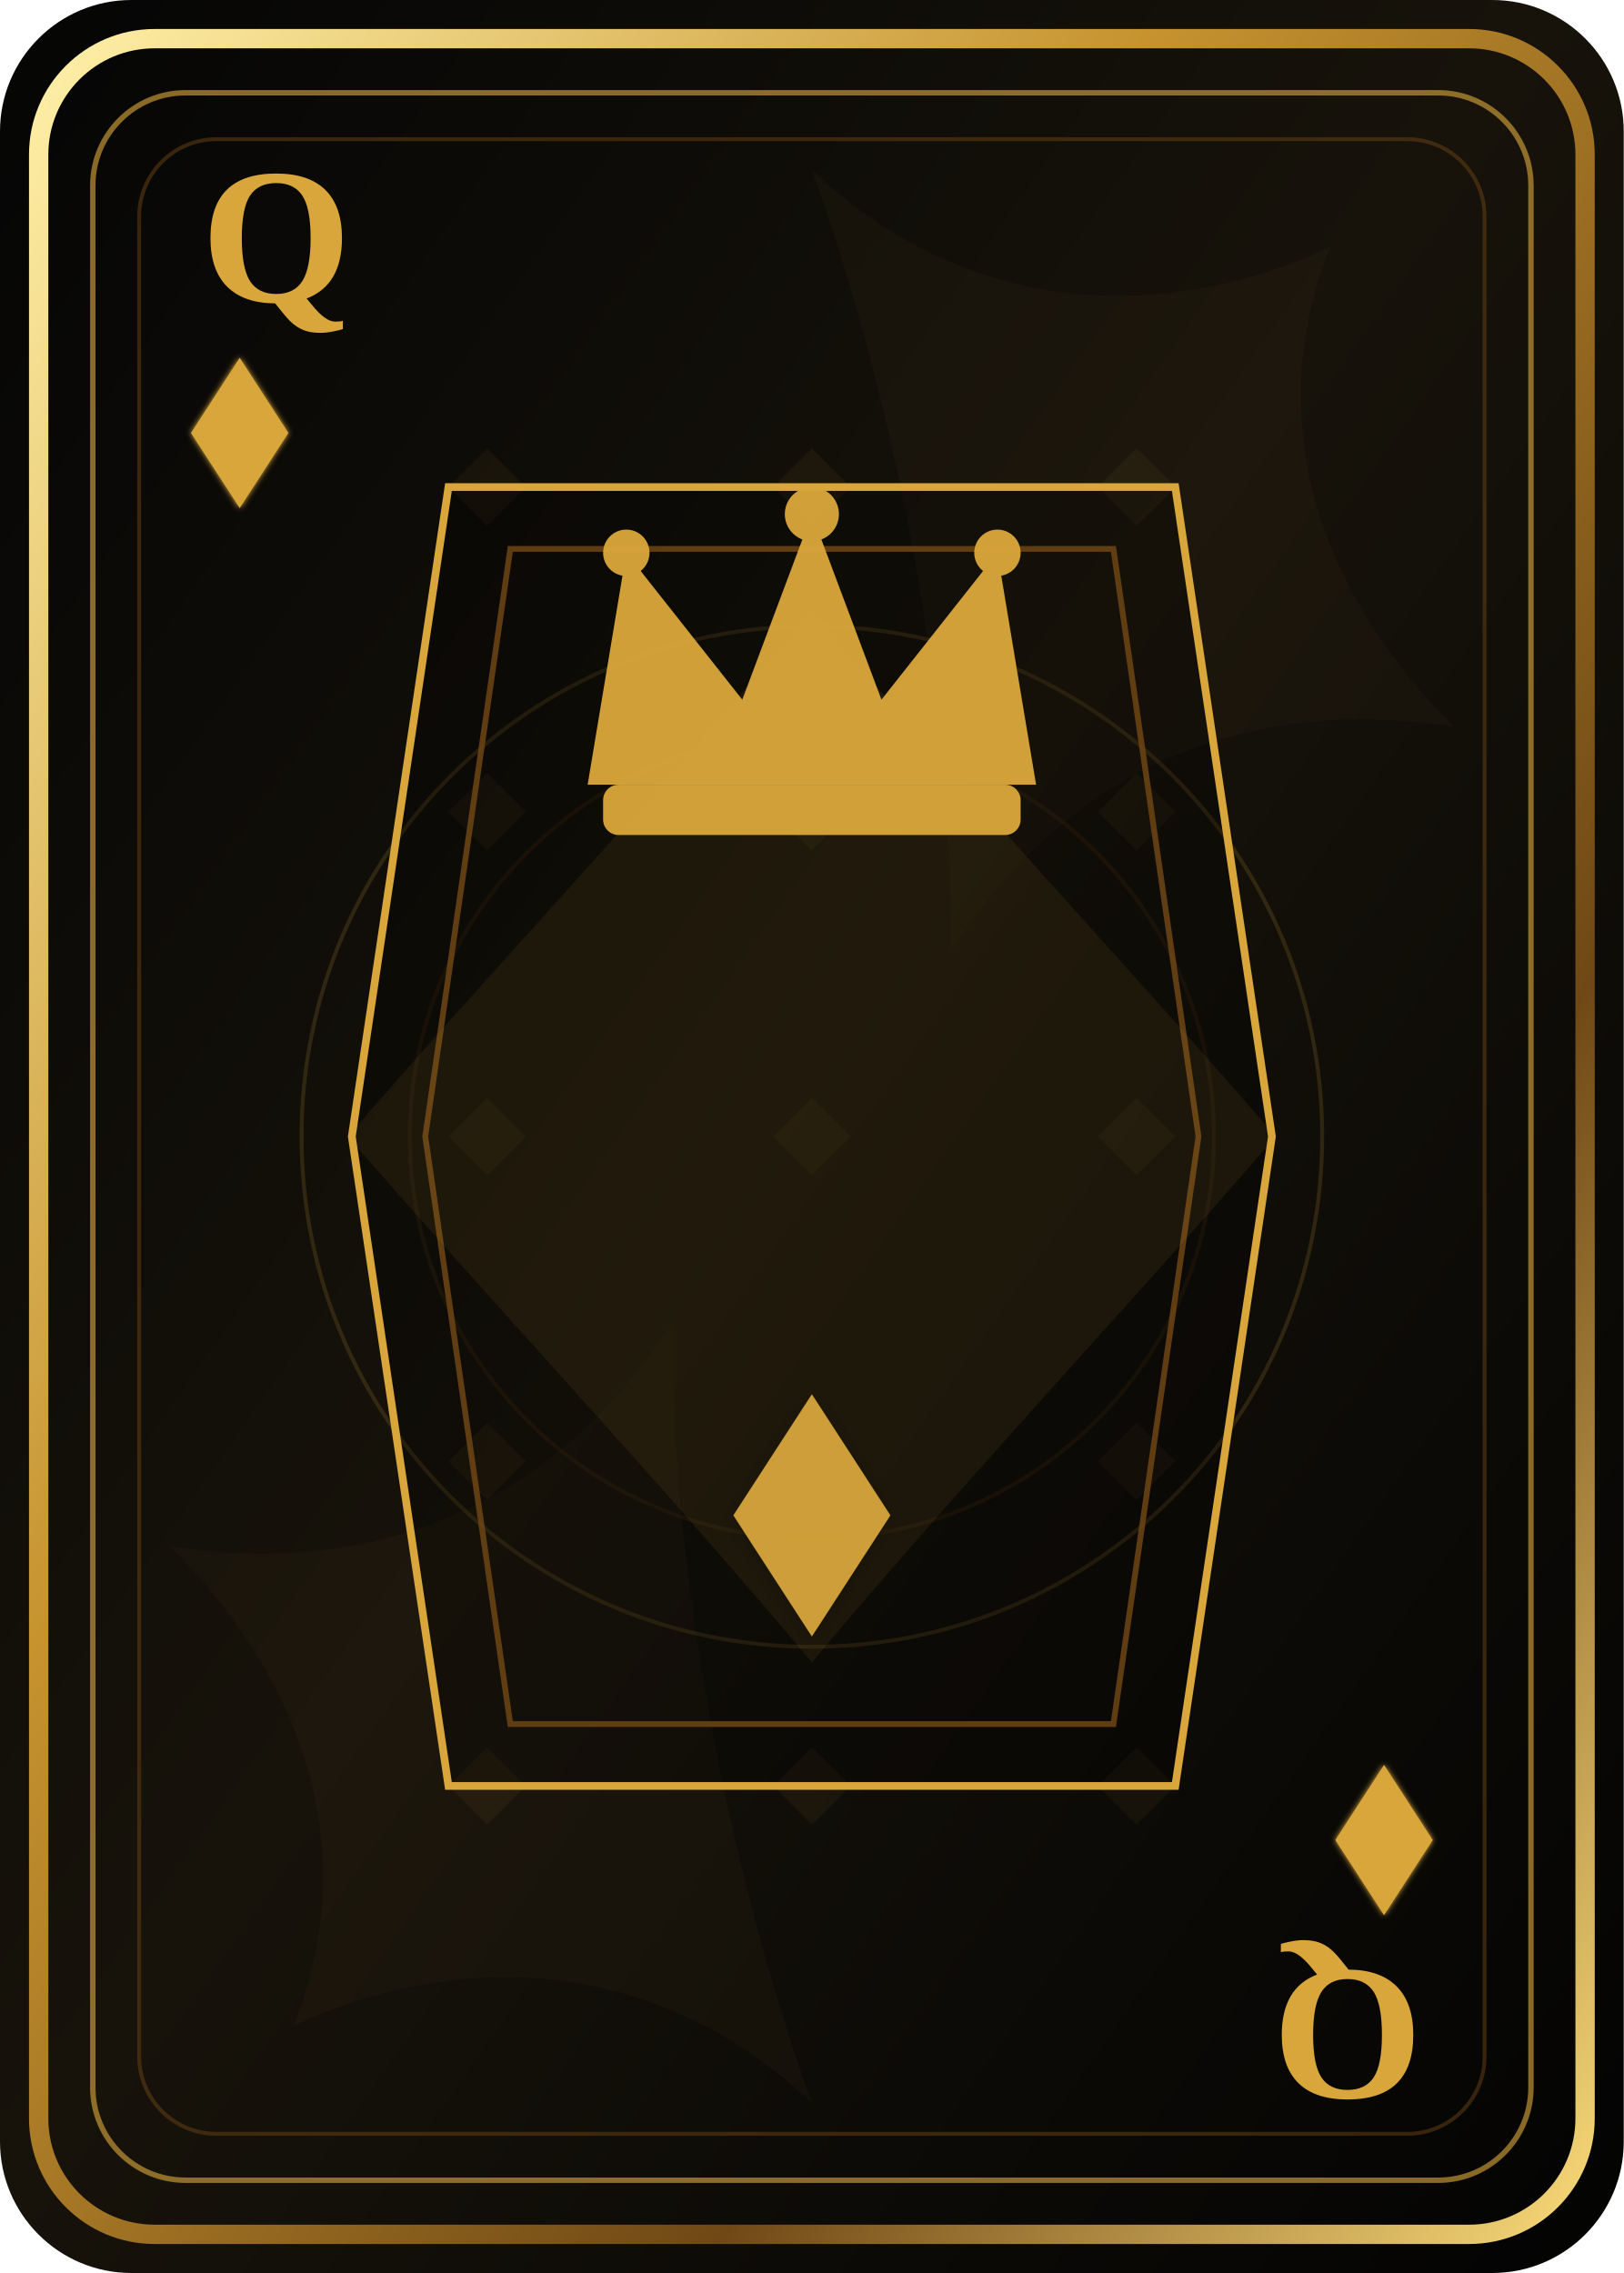
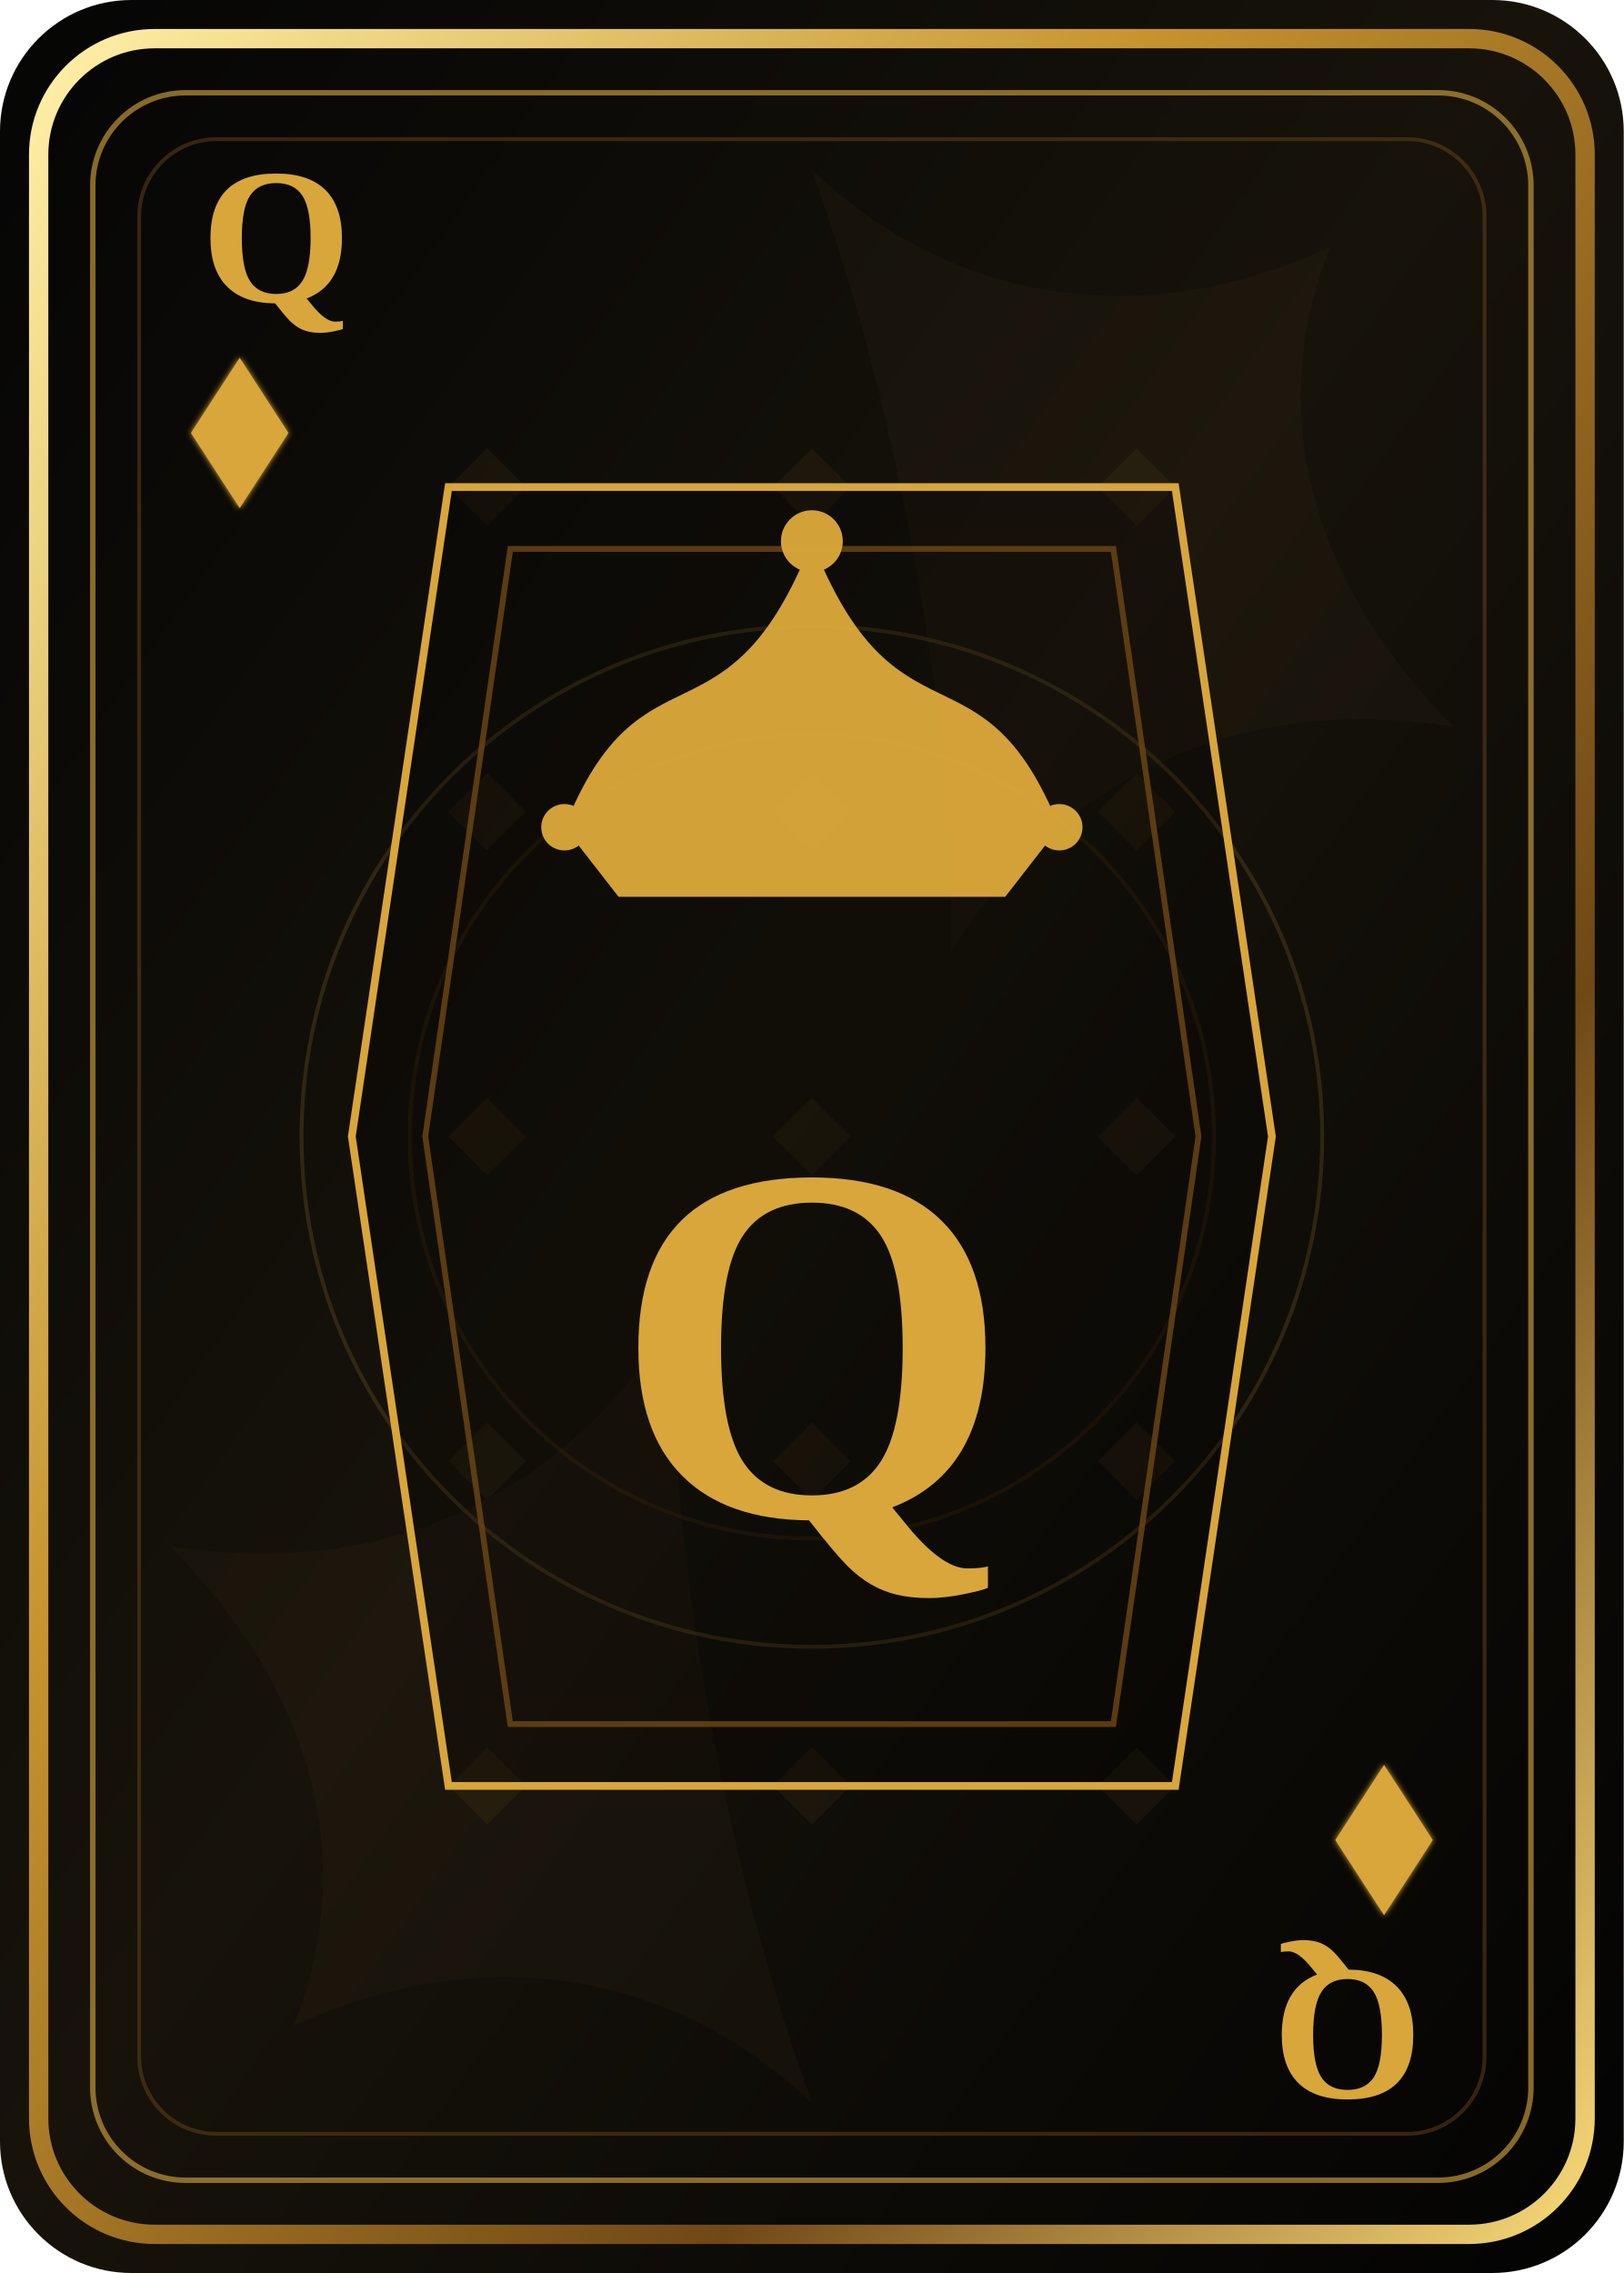
<svg xmlns="http://www.w3.org/2000/svg" width="420" height="588" viewBox="0 0 420 588" role="img" aria-labelledby="title desc">
  <defs>
    <linearGradient id="bg" x1="0" y1="0" x2="1" y2="1">
      <stop offset="0" stop-color="#050505" />
      <stop offset="0.48" stop-color="#17130b" />
      <stop offset="1" stop-color="#030303" />
    </linearGradient>
    <linearGradient id="edge" x1="0" y1="0" x2="1" y2="1">
      <stop offset="0" stop-color="#fff0a8" />
      <stop offset="0.36" stop-color="#c6932f" />
      <stop offset="0.72" stop-color="#6f4815" />
      <stop offset="1" stop-color="#f7d878" />
    </linearGradient>
    <filter id="softGlow" x="-30%" y="-30%" width="160%" height="160%">
      <feGaussianBlur stdDeviation="2.2" result="blur" />
      <feMerge>
        <feMergeNode in="blur" />
        <feMergeNode in="SourceGraphic" />
      </feMerge>
    </filter>
    <style>
      .rank { font-family: Georgia, 'Times New Roman', serif; font-weight: 700; fill: #d8a63a; letter-spacing: 0; }
      .corner .suit { filter: url(#softGlow); }
      .face-rank { font-family: Georgia, 'Times New Roman', serif; font-size: 132px; font-weight: 700; fill: #d8a63a; letter-spacing: 0; }
      .small-label { font-family: Georgia, 'Times New Roman', serif; font-size: 15px; font-weight: 700; fill: #d8a63a; letter-spacing: 0; opacity: 0.78; }
      .suit { filter: drop-shadow(0 2px 4px rgba(0,0,0,0.55)); }
    </style>
  </defs>
  <rect width="420" height="588" rx="34" fill="url(#bg)" />
  <rect x="10" y="10" width="400" height="568" rx="30" fill="none" stroke="url(#edge)" stroke-width="5" />
  <rect x="24" y="24" width="372" height="540" rx="24" fill="none" stroke="#d8a63a" stroke-width="1.4" opacity="0.62" />
  <rect x="36" y="36" width="348" height="516" rx="20" fill="none" stroke="#6e4514" stroke-width="1" opacity="0.48" />
  <path d="M210 44 C250 82 301 84 344 64 C325 112 344 156 376 188 C319 179 274 202 246 246 C247 197 236 116 210 44 Z" fill="#d8a63a" opacity="0.035" />
  <path d="M210 544 C170 506 119 504 76 524 C95 476 76 432 44 400 C101 409 146 386 174 342 C173 391 184 472 210 544 Z" fill="#d8a63a" opacity="0.035" />
  <path d="M126 116 L136 126 L126 136 L116 126 Z" fill="#d8a63a" opacity="0.055" />
  <path d="M210 116 L220 126 L210 136 L200 126 Z" fill="#d8a63a" opacity="0.055" />
  <path d="M294 116 L304 126 L294 136 L284 126 Z" fill="#d8a63a" opacity="0.055" />
  <path d="M126 200 L136 210 L126 220 L116 210 Z" fill="#d8a63a" opacity="0.055" />
  <path d="M210 200 L220 210 L210 220 L200 210 Z" fill="#d8a63a" opacity="0.055" />
  <path d="M294 200 L304 210 L294 220 L284 210 Z" fill="#d8a63a" opacity="0.055" />
  <path d="M126 284 L136 294 L126 304 L116 294 Z" fill="#d8a63a" opacity="0.055" />
  <path d="M210 284 L220 294 L210 304 L200 294 Z" fill="#d8a63a" opacity="0.055" />
  <path d="M294 284 L304 294 L294 304 L284 294 Z" fill="#d8a63a" opacity="0.055" />
  <path d="M126 368 L136 378 L126 388 L116 378 Z" fill="#d8a63a" opacity="0.055" />
  <path d="M210 368 L220 378 L210 388 L200 378 Z" fill="#d8a63a" opacity="0.055" />
  <path d="M294 368 L304 378 L294 388 L284 378 Z" fill="#d8a63a" opacity="0.055" />
  <path d="M126 452 L136 462 L126 472 L116 462 Z" fill="#d8a63a" opacity="0.055" />
  <path d="M210 452 L220 462 L210 472 L200 462 Z" fill="#d8a63a" opacity="0.055" />
  <path d="M294 452 L304 462 L294 472 L284 462 Z" fill="#d8a63a" opacity="0.055" />
  <circle cx="210" cy="294" r="132" fill="none" stroke="#d8a63a" stroke-width="1" opacity="0.16" />
  <circle cx="210" cy="294" r="104" fill="none" stroke="#6e4514" stroke-width="1" opacity="0.18" />
  <g class="corner">
    <text x="52" y="78" class="rank" font-size="50">Q</text>
    <g class="suit " transform="translate(62 112) rotate(0) scale(0.36)" fill="#d8a63a" opacity="1">
      <path d="M0 -54 L35 0 L0 54 L-35 0 Z" />
    </g>
  </g>
  <g class="corner" transform="translate(420 588) rotate(180)">
    <text x="52" y="78" class="rank" font-size="50">Q</text>
    <g class="suit " transform="translate(62 112) rotate(0) scale(0.36)" fill="#d8a63a" opacity="1">
      <path d="M0 -54 L35 0 L0 54 L-35 0 Z" />
    </g>
  </g>
  <g class="face-card">
-     <path d="M116 126 H304 L329 294 L304 462 H116 L91 294 Z" fill="#000000" fill-opacity="0.28" stroke="#d8a63a" stroke-width="2" />
-     <path d="M132 142 H288 L310 294 L288 446 H132 L110 294 Z" fill="none" stroke="#6e4514" stroke-width="1.5" opacity="0.85" />
-     <g transform="translate(210 177)" fill="#d8a63a" opacity="0.96">
-       <path d="M-58 26 L-48 -34 L-18 4 L0 -44 L18 4 L48 -34 L58 26 Z" />
-       <rect x="-54" y="26" width="108" height="13" rx="4" />
-       <circle cx="-48" cy="-34" r="6" />
-       <circle cx="0" cy="-44" r="7" />
-       <circle cx="48" cy="-34" r="6" />
+     <path d="M116 126 H304 L329 294 L304 462 H116 L91 294 Z" fill="#000000" fill-opacity="0.24" stroke="#d8a63a" stroke-width="2" />
+     <path d="M132 142 H288 L310 294 L288 446 H132 L110 294 Z" fill="none" stroke="#6e4514" stroke-width="1.5" opacity="0.82" />
+     <g data-face-icon="queen" transform="translate(210 184)" fill="#d8a63a" opacity="0.97">
+       <path d="M-64 30 C-44 -20 -22 12 0 -44 C22 12 44 -20 64 30 L50 48 H-50 Z" />
+       <circle cx="-64" cy="30" r="6" />
+       <circle cx="0" cy="-44" r="8" />
+       <circle cx="64" cy="30" r="6" />
    </g>
-     <g class="suit " transform="translate(210 392) rotate(0) scale(0.58)" fill="#d8a63a" opacity="0.94">
-       <path d="M0 -54 L35 0 L0 54 L-35 0 Z" />
-     </g>
-     <g transform="translate(210 294)" opacity="0.08" fill="#d8a63a">
-       <path d="M0 -136 C42 -86 82 -44 120 0 C82 44 42 86 0 136 C-42 86 -82 44 -120 0 C-82 -44 -42 -86 0 -136 Z" />
-     </g>
+     <text x="210" y="392" text-anchor="middle" class="face-rank">Q</text>
  </g>
</svg>
